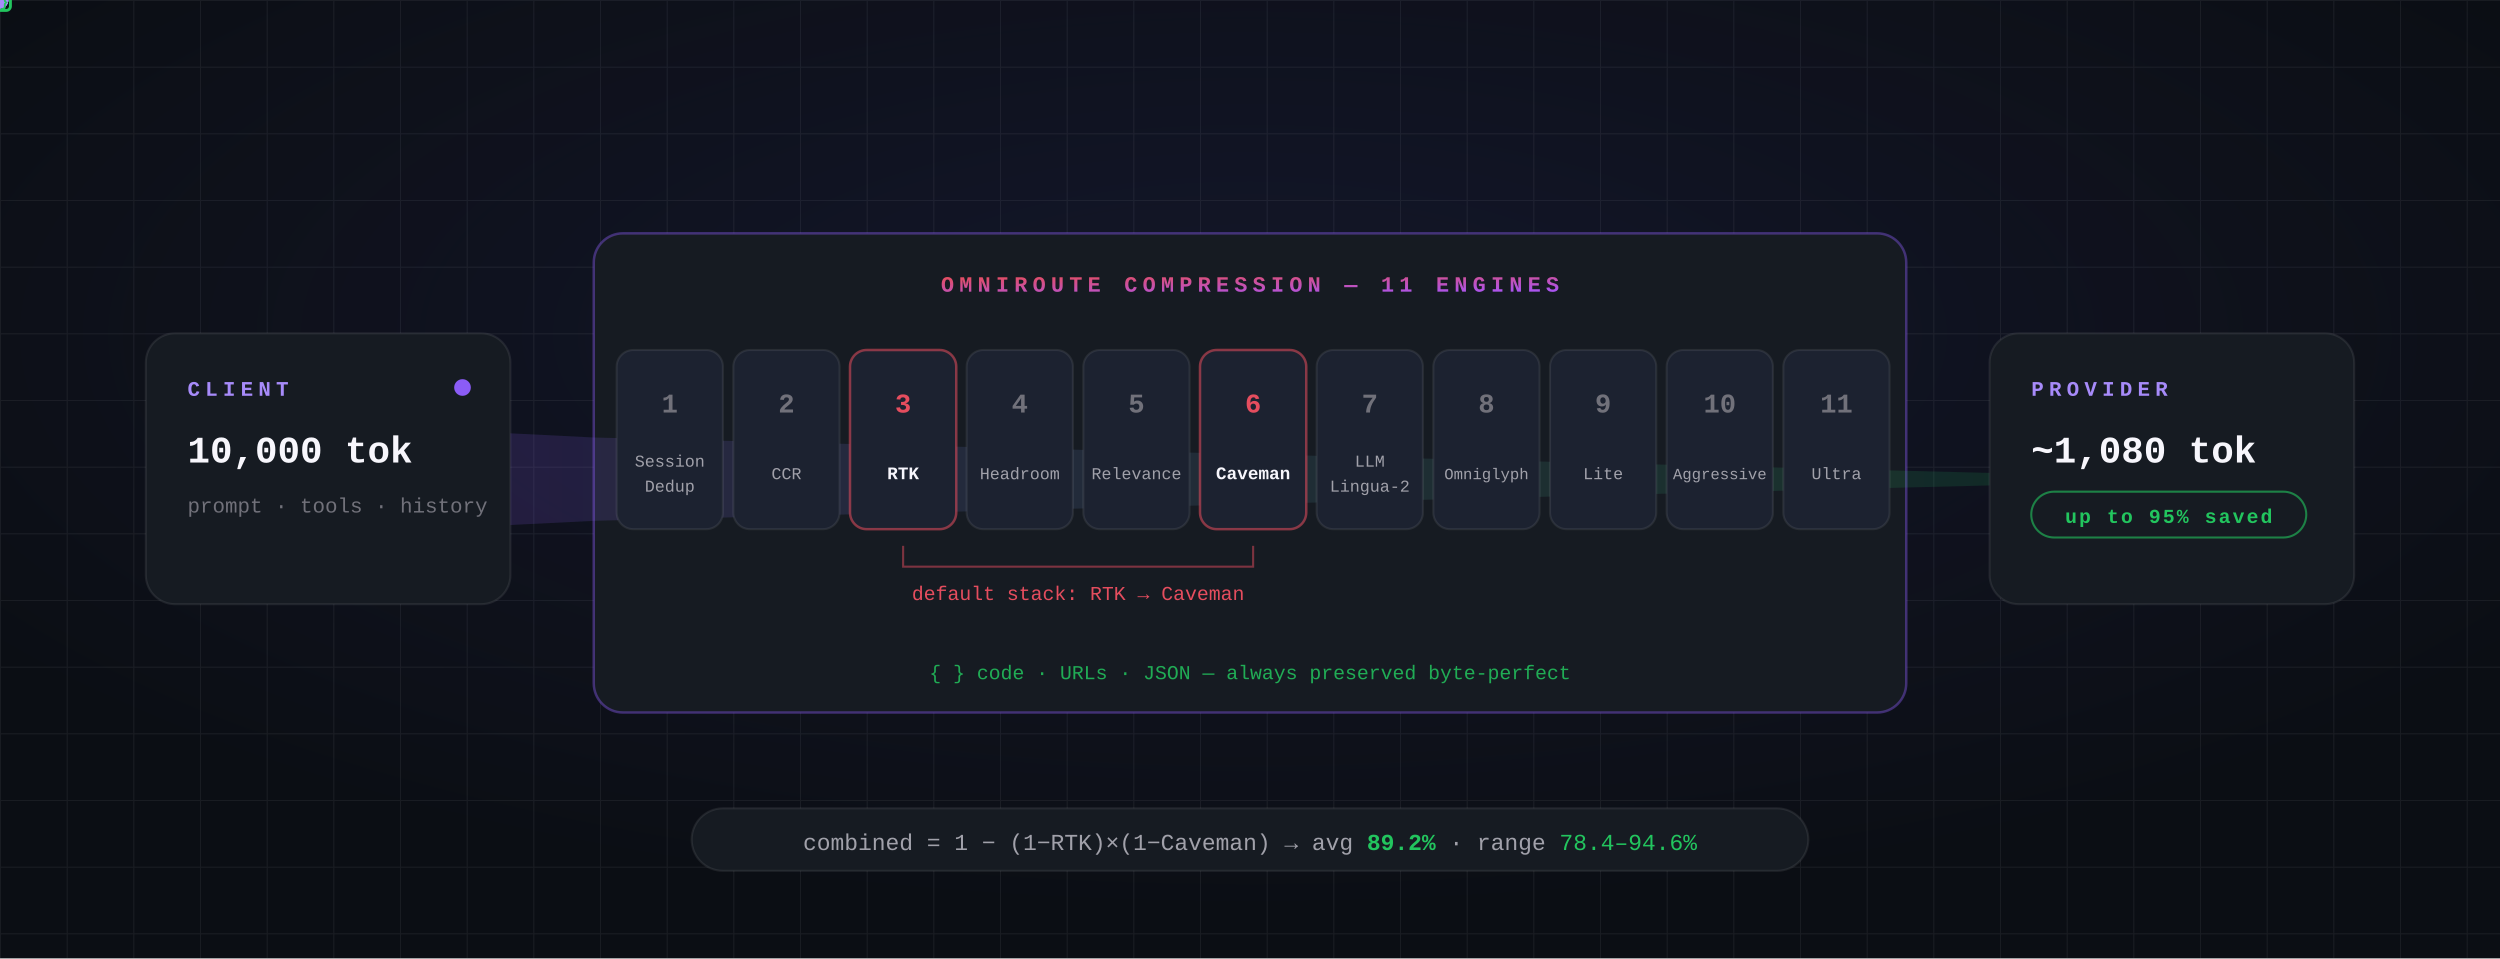
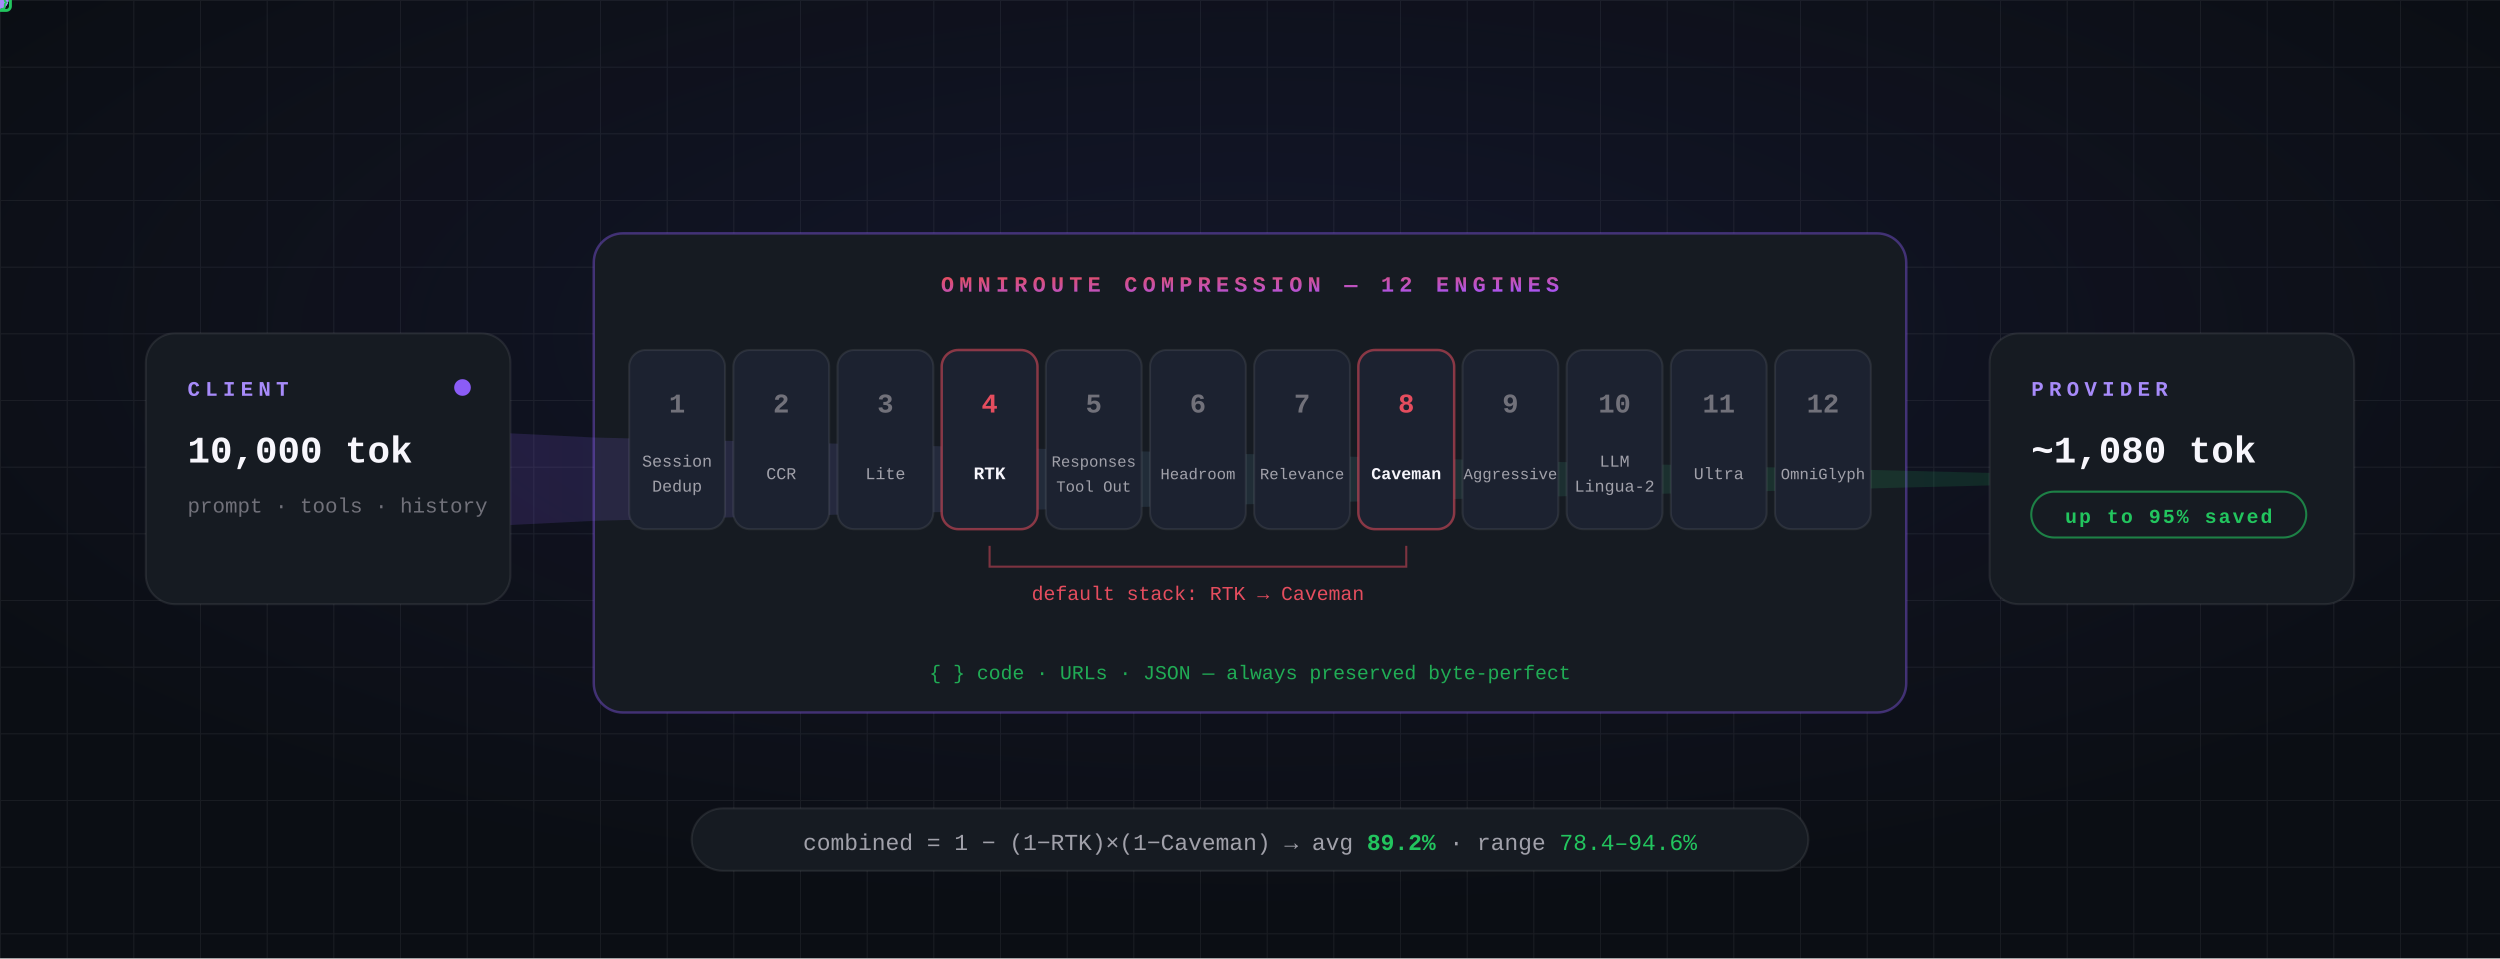
- <svg xmlns="http://www.w3.org/2000/svg" viewBox="0 0 1200 460" role="img" aria-label="OmniRoute compression pipeline: a client request of 10,000 tokens passes through 11 stacked engines — Session-Dedup, CCR, RTK, Headroom, Relevance, Caveman, LLMLingua-2, Omniglyph, Lite, Aggressive, Ultra — and reaches the provider at about 1,080 tokens, up to 95% saved. The default stacked combo runs RTK then Caveman (average 89.2%, range 78.4–94.6%). Code, URLs and JSON are always preserved byte-perfect.">
+ <svg xmlns="http://www.w3.org/2000/svg" viewBox="0 0 1200 460" role="img" aria-label="OmniRoute compression pipeline: a client request of 10,000 tokens passes through 12 stacked engines — Session-Dedup, CCR, Lite, RTK, Responses Tool Output, Headroom, Relevance, Caveman, Aggressive, LLMLingua-2, Ultra, OmniGlyph — and reaches the provider at about 1,080 tokens, up to 95% saved. The default stacked combo runs RTK then Caveman (average 89.2%, range 78.4–94.6%). Code, URLs and JSON are always preserved byte-perfect.">
  <defs>
    <pattern id="gridPaperZ" width="32" height="32" patternUnits="userSpaceOnUse">
      <path d="M 32 0 L 0 0 0 32" fill="none" stroke="#ffffff" stroke-opacity="0.06" stroke-width="1" />
    </pattern>
    <radialGradient id="bgGlowZ" cx="50%" cy="35%" r="60%">
      <stop offset="0%" stop-color="#6366f1" stop-opacity="0.10" />
      <stop offset="100%" stop-color="#6366f1" stop-opacity="0" />
    </radialGradient>
    <linearGradient id="funnelZ" x1="0" y1="0" x2="1" y2="0">
      <stop offset="0%" stop-color="#8b5cf6" stop-opacity="0.16" />
      <stop offset="100%" stop-color="#22c55e" stop-opacity="0.14" />
    </linearGradient>
    <path id="pTokZ" d="M 245,230 L 955,230" />
  </defs>
  <rect width="1200" height="460" fill="#0b0e14" />
  <rect width="1200" height="460" fill="url(#gridPaperZ)" />
  <rect width="1200" height="460" fill="url(#bgGlowZ)" />
  <rect x="70" y="160" width="175" height="130" rx="14" fill="#161b22" stroke="#ffffff" stroke-opacity="0.08" stroke-width="1" />
  <text x="90" y="190" font-family="Consolas, 'Courier New', monospace" font-size="10" letter-spacing="2.5" font-weight="700" fill="#a78bfa">CLIENT</text>
  <text x="90" y="222" font-family="Consolas, 'Courier New', monospace" font-size="18" font-weight="800" fill="#F7F6FC">10,000 tok</text>
  <text x="90" y="246" font-family="Consolas, 'Courier New', monospace" font-size="10" fill="#71717a">prompt · tools · history</text>
  <circle cx="222" cy="186" r="4" fill="#8b5cf6">
    <animate attributeName="opacity" values="1;0.4;1" dur="2.2s" repeatCount="indefinite" />
  </circle>
  <rect x="285" y="112" width="630" height="230" rx="14" fill="#161b22" stroke="#8b5cf6" stroke-width="1.2" stroke-opacity="0.4" />
-   <text x="600" y="140" text-anchor="middle" font-family="Consolas, 'Courier New', monospace" font-size="10.5" letter-spacing="2.5" font-weight="700" fill="url(#gradBrandZ)">OMNIROUTE COMPRESSION — 11 ENGINES</text>
+   <text x="600" y="140" text-anchor="middle" font-family="Consolas, 'Courier New', monospace" font-size="10.5" letter-spacing="2.5" font-weight="700" fill="url(#gradBrandZ)">OMNIROUTE COMPRESSION — 12 ENGINES</text>
  <linearGradient id="gradBrandZ" x1="0" y1="0" x2="1" y2="1">
    <stop offset="0%" stop-color="#e54d5e" />
    <stop offset="100%" stop-color="#a855f7" />
  </linearGradient>
  <path d="M 245,208 L 285,210 L 915,226 L 955,227 L 955,233 L 915,234 L 285,250 L 245,252 Z" fill="url(#funnelZ)" />
  <g fill="#a78bfa">
    <circle r="4">
      <animateMotion dur="8s" repeatCount="indefinite" keyPoints="0;0;0.12;0.12" keyTimes="0;0.08;0.13;1" calcMode="linear">
        <mpath href="#pTokZ" />
      </animateMotion>
      <animate attributeName="opacity" values="0;0;1;1;0;0" keyTimes="0;0.08;0.09;0.125;0.14;1" dur="8s" repeatCount="indefinite" />
    </circle>
    <circle r="4">
      <animateMotion dur="8s" repeatCount="indefinite" keyPoints="0;0;0.29;0.29" keyTimes="0;0.085;0.22;1" calcMode="linear">
        <mpath href="#pTokZ" />
      </animateMotion>
      <animate attributeName="opacity" values="0;0;1;1;0;0" keyTimes="0;0.085;0.095;0.215;0.23;1" dur="8s" repeatCount="indefinite" />
    </circle>
    <circle r="4">
      <animateMotion dur="8s" repeatCount="indefinite" keyPoints="0;0;0.50;0.50" keyTimes="0;0.09;0.355;1" calcMode="linear">
        <mpath href="#pTokZ" />
      </animateMotion>
      <animate attributeName="opacity" values="0;0;1;1;0;0" keyTimes="0;0.09;0.10;0.35;0.365;1" dur="8s" repeatCount="indefinite" />
    </circle>
    <circle r="4">
      <animateMotion dur="8s" repeatCount="indefinite" keyPoints="0;0;0.81;0.81" keyTimes="0;0.095;0.49;1" calcMode="linear">
        <mpath href="#pTokZ" />
      </animateMotion>
      <animate attributeName="opacity" values="0;0;1;1;0;0" keyTimes="0;0.095;0.105;0.485;0.50;1" dur="8s" repeatCount="indefinite" />
    </circle>
    <circle r="4">
      <animateMotion dur="8s" repeatCount="indefinite" keyPoints="0;0;1;1" keyTimes="0;0.10;0.60;1" calcMode="linear">
        <mpath href="#pTokZ" />
      </animateMotion>
      <animate attributeName="r" values="4;4;2.4;2.4" keyTimes="0;0.10;0.60;1" dur="8s" repeatCount="indefinite" />
      <animate attributeName="opacity" values="0;0;1;1;0;0" keyTimes="0;0.10;0.11;0.60;0.64;1" dur="8s" repeatCount="indefinite" />
    </circle>
  </g>
  <g>
    <animateMotion dur="8s" repeatCount="indefinite" keyPoints="0;0;1;1" keyTimes="0;0.14;0.64;1" calcMode="linear">
      <mpath href="#pTokZ" />
    </animateMotion>
    <animate attributeName="opacity" values="0;0;1;1;0;0" keyTimes="0;0.14;0.15;0.64;0.68;1" dur="8s" repeatCount="indefinite" />
    <rect x="-5" y="-5" width="10" height="10" rx="2" fill="none" stroke="#22c55e" stroke-width="1.4" />
    <text y="3" text-anchor="middle" font-family="Consolas, 'Courier New', monospace" font-size="7" font-weight="700" fill="#22c55e">{}</text>
  </g>
  <g font-family="Consolas, 'Courier New', monospace" text-anchor="middle">
-     <g transform="translate(296,168)">
-       <rect width="51" height="86" rx="8" fill="#1c2230" stroke="#ffffff" stroke-opacity="0.08" />
-       <rect width="51" height="86" rx="8" fill="none" stroke="#8b5cf6" stroke-width="1.4" stroke-opacity="0">
+     <g transform="translate(302,168)">
+       <rect width="46" height="86" rx="8" fill="#1c2230" stroke="#ffffff" stroke-opacity="0.08" />
+       <rect width="46" height="86" rx="8" fill="none" stroke="#8b5cf6" stroke-width="1.4" stroke-opacity="0">
        <animate attributeName="stroke-opacity" values="0;0;0.9;0;0" keyTimes="0;0.10;0.13;0.17;1" dur="8s" repeatCount="indefinite" />
      </rect>
-       <text x="25.5" y="30" font-size="13" font-weight="800" fill="#71717a">1</text>
-       <text x="25.5" y="56" font-size="8" fill="#a1a1aa">Session</text>
-       <text x="25.5" y="68" font-size="8" fill="#a1a1aa">Dedup</text>
+       <text x="23" y="30" font-size="13" font-weight="800" fill="#71717a">1</text>
+       <text x="23" y="56" font-size="8" fill="#a1a1aa">Session</text>
+       <text x="23" y="68" font-size="8" fill="#a1a1aa">Dedup</text>
    </g>
    <g transform="translate(352,168)">
-       <rect width="51" height="86" rx="8" fill="#1c2230" stroke="#ffffff" stroke-opacity="0.08" />
-       <rect width="51" height="86" rx="8" fill="none" stroke="#8b5cf6" stroke-width="1.4" stroke-opacity="0">
+       <rect width="46" height="86" rx="8" fill="#1c2230" stroke="#ffffff" stroke-opacity="0.08" />
+       <rect width="46" height="86" rx="8" fill="none" stroke="#8b5cf6" stroke-width="1.4" stroke-opacity="0">
        <animate attributeName="stroke-opacity" values="0;0;0.9;0;0" keyTimes="0;0.145;0.175;0.215;1" dur="8s" repeatCount="indefinite" />
      </rect>
-       <text x="25.5" y="30" font-size="13" font-weight="800" fill="#71717a">2</text>
-       <text x="25.5" y="62" font-size="8" fill="#a1a1aa">CCR</text>
+       <text x="23" y="30" font-size="13" font-weight="800" fill="#71717a">2</text>
+       <text x="23" y="62" font-size="8" fill="#a1a1aa">CCR</text>
    </g>
-     <g transform="translate(408,168)">
-       <rect width="51" height="86" rx="8" fill="#1c2230" stroke="#e54d5e" stroke-opacity="0.55" stroke-width="1.2" />
-       <rect width="51" height="86" rx="8" fill="none" stroke="#e54d5e" stroke-width="1.6" stroke-opacity="0">
-         <animate attributeName="stroke-opacity" values="0;0;1;0;0" keyTimes="0;0.19;0.22;0.26;1" dur="8s" repeatCount="indefinite" />
+     <g transform="translate(402,168)">
+       <rect width="46" height="86" rx="8" fill="#1c2230" stroke="#ffffff" stroke-opacity="0.08" />
+       <rect width="46" height="86" rx="8" fill="none" stroke="#8b5cf6" stroke-width="1.4" stroke-opacity="0">
+         <animate attributeName="stroke-opacity" values="0;0;0.9;0;0" keyTimes="0;0.19;0.22;0.26;1" dur="8s" repeatCount="indefinite" />
      </rect>
-       <text x="25.5" y="30" font-size="13" font-weight="800" fill="#e54d5e">3</text>
-       <text x="25.5" y="62" font-size="8.5" font-weight="700" fill="#F7F6FC">RTK</text>
+       <text x="23" y="30" font-size="13" font-weight="800" fill="#71717a">3</text>
+       <text x="23" y="62" font-size="8" fill="#a1a1aa">Lite</text>
    </g>
-     <g transform="translate(464,168)">
-       <rect width="51" height="86" rx="8" fill="#1c2230" stroke="#ffffff" stroke-opacity="0.08" />
-       <rect width="51" height="86" rx="8" fill="none" stroke="#8b5cf6" stroke-width="1.4" stroke-opacity="0">
-         <animate attributeName="stroke-opacity" values="0;0;0.9;0;0" keyTimes="0;0.235;0.265;0.305;1" dur="8s" repeatCount="indefinite" />
+     <g transform="translate(452,168)">
+       <rect width="46" height="86" rx="8" fill="#1c2230" stroke="#e54d5e" stroke-opacity="0.55" stroke-width="1.2" />
+       <rect width="46" height="86" rx="8" fill="none" stroke="#e54d5e" stroke-width="1.6" stroke-opacity="0">
+         <animate attributeName="stroke-opacity" values="0;0;1;0;0" keyTimes="0;0.235;0.265;0.305;1" dur="8s" repeatCount="indefinite" />
      </rect>
-       <text x="25.5" y="30" font-size="13" font-weight="800" fill="#71717a">4</text>
-       <text x="25.5" y="62" font-size="8" fill="#a1a1aa">Headroom</text>
+       <text x="23" y="30" font-size="13" font-weight="800" fill="#e54d5e">4</text>
+       <text x="23" y="62" font-size="8.5" font-weight="700" fill="#F7F6FC">RTK</text>
    </g>
-     <g transform="translate(520,168)">
-       <rect width="51" height="86" rx="8" fill="#1c2230" stroke="#ffffff" stroke-opacity="0.08" />
-       <rect width="51" height="86" rx="8" fill="none" stroke="#8b5cf6" stroke-width="1.4" stroke-opacity="0">
-         <animate attributeName="stroke-opacity" values="0;0;0.9;0;0" keyTimes="0;0.275;0.305;0.345;1" dur="8s" repeatCount="indefinite" />
+     <g transform="translate(502,168)">
+       <rect width="46" height="86" rx="8" fill="#1c2230" stroke="#ffffff" stroke-opacity="0.08" />
+       <rect width="46" height="86" rx="8" fill="none" stroke="#8b5cf6" stroke-width="1.4" stroke-opacity="0">
+         <animate attributeName="stroke-opacity" values="0;0;0.9;0;0" keyTimes="0;0.28;0.31;0.35;1" dur="8s" repeatCount="indefinite" />
      </rect>
-       <text x="25.5" y="30" font-size="13" font-weight="800" fill="#71717a">5</text>
-       <text x="25.5" y="62" font-size="8" fill="#a1a1aa">Relevance</text>
+       <text x="23" y="30" font-size="13" font-weight="800" fill="#71717a">5</text>
+       <text x="23" y="56" font-size="7.5" fill="#a1a1aa">Responses</text>
+       <text x="23" y="68" font-size="7.5" fill="#a1a1aa">Tool Out</text>
    </g>
-     <g transform="translate(576,168)">
-       <rect width="51" height="86" rx="8" fill="#1c2230" stroke="#e54d5e" stroke-opacity="0.55" stroke-width="1.2" />
-       <rect width="51" height="86" rx="8" fill="none" stroke="#e54d5e" stroke-width="1.6" stroke-opacity="0">
-         <animate attributeName="stroke-opacity" values="0;0;1;0;0" keyTimes="0;0.325;0.355;0.395;1" dur="8s" repeatCount="indefinite" />
+     <g transform="translate(552,168)">
+       <rect width="46" height="86" rx="8" fill="#1c2230" stroke="#ffffff" stroke-opacity="0.08" />
+       <rect width="46" height="86" rx="8" fill="none" stroke="#8b5cf6" stroke-width="1.4" stroke-opacity="0">
+         <animate attributeName="stroke-opacity" values="0;0;0.9;0;0" keyTimes="0;0.325;0.355;0.395;1" dur="8s" repeatCount="indefinite" />
      </rect>
-       <text x="25.5" y="30" font-size="13" font-weight="800" fill="#e54d5e">6</text>
-       <text x="25.5" y="62" font-size="8.5" font-weight="700" fill="#F7F6FC">Caveman</text>
+       <text x="23" y="30" font-size="13" font-weight="800" fill="#71717a">6</text>
+       <text x="23" y="62" font-size="7.5" fill="#a1a1aa">Headroom</text>
    </g>
-     <g transform="translate(632,168)">
-       <rect width="51" height="86" rx="8" fill="#1c2230" stroke="#ffffff" stroke-opacity="0.08" />
-       <rect width="51" height="86" rx="8" fill="none" stroke="#8b5cf6" stroke-width="1.4" stroke-opacity="0">
-         <animate attributeName="stroke-opacity" values="0;0;0.9;0;0" keyTimes="0;0.375;0.405;0.445;1" dur="8s" repeatCount="indefinite" />
+     <g transform="translate(602,168)">
+       <rect width="46" height="86" rx="8" fill="#1c2230" stroke="#ffffff" stroke-opacity="0.08" />
+       <rect width="46" height="86" rx="8" fill="none" stroke="#8b5cf6" stroke-width="1.4" stroke-opacity="0">
+         <animate attributeName="stroke-opacity" values="0;0;0.9;0;0" keyTimes="0;0.37;0.40;0.44;1" dur="8s" repeatCount="indefinite" />
      </rect>
-       <text x="25.5" y="30" font-size="13" font-weight="800" fill="#71717a">7</text>
-       <text x="25.5" y="56" font-size="8" fill="#a1a1aa">LLM</text>
-       <text x="25.5" y="68" font-size="8" fill="#a1a1aa">Lingua-2</text>
+       <text x="23" y="30" font-size="13" font-weight="800" fill="#71717a">7</text>
+       <text x="23" y="62" font-size="7.5" fill="#a1a1aa">Relevance</text>
    </g>
-     <g transform="translate(688,168)">
-       <rect width="51" height="86" rx="8" fill="#1c2230" stroke="#ffffff" stroke-opacity="0.08" />
-       <rect width="51" height="86" rx="8" fill="none" stroke="#8b5cf6" stroke-width="1.4" stroke-opacity="0">
-         <animate attributeName="stroke-opacity" values="0;0;0.9;0;0" keyTimes="0;0.415;0.445;0.485;1" dur="8s" repeatCount="indefinite" />
+     <g transform="translate(652,168)">
+       <rect width="46" height="86" rx="8" fill="#1c2230" stroke="#e54d5e" stroke-opacity="0.55" stroke-width="1.2" />
+       <rect width="46" height="86" rx="8" fill="none" stroke="#e54d5e" stroke-width="1.6" stroke-opacity="0">
+         <animate attributeName="stroke-opacity" values="0;0;1;0;0" keyTimes="0;0.415;0.445;0.485;1" dur="8s" repeatCount="indefinite" />
      </rect>
-       <text x="25.5" y="30" font-size="13" font-weight="800" fill="#71717a">8</text>
-       <text x="25.5" y="62" font-size="7.5" fill="#a1a1aa">Omniglyph</text>
+       <text x="23" y="30" font-size="13" font-weight="800" fill="#e54d5e">8</text>
+       <text x="23" y="62" font-size="8" font-weight="700" fill="#F7F6FC">Caveman</text>
    </g>
-     <g transform="translate(744,168)">
-       <rect width="51" height="86" rx="8" fill="#1c2230" stroke="#ffffff" stroke-opacity="0.08" />
-       <rect width="51" height="86" rx="8" fill="none" stroke="#8b5cf6" stroke-width="1.4" stroke-opacity="0">
+     <g transform="translate(702,168)">
+       <rect width="46" height="86" rx="8" fill="#1c2230" stroke="#ffffff" stroke-opacity="0.08" />
+       <rect width="46" height="86" rx="8" fill="none" stroke="#8b5cf6" stroke-width="1.4" stroke-opacity="0">
        <animate attributeName="stroke-opacity" values="0;0;0.9;0;0" keyTimes="0;0.46;0.49;0.53;1" dur="8s" repeatCount="indefinite" />
      </rect>
-       <text x="25.5" y="30" font-size="13" font-weight="800" fill="#71717a">9</text>
-       <text x="25.5" y="62" font-size="8" fill="#a1a1aa">Lite</text>
+       <text x="23" y="30" font-size="13" font-weight="800" fill="#71717a">9</text>
+       <text x="23" y="62" font-size="7.5" fill="#a1a1aa">Aggressive</text>
    </g>
-     <g transform="translate(800,168)">
-       <rect width="51" height="86" rx="8" fill="#1c2230" stroke="#ffffff" stroke-opacity="0.08" />
-       <rect width="51" height="86" rx="8" fill="none" stroke="#8b5cf6" stroke-width="1.4" stroke-opacity="0">
+     <g transform="translate(752,168)">
+       <rect width="46" height="86" rx="8" fill="#1c2230" stroke="#ffffff" stroke-opacity="0.08" />
+       <rect width="46" height="86" rx="8" fill="none" stroke="#8b5cf6" stroke-width="1.4" stroke-opacity="0">
        <animate attributeName="stroke-opacity" values="0;0;0.9;0;0" keyTimes="0;0.50;0.53;0.57;1" dur="8s" repeatCount="indefinite" />
      </rect>
-       <text x="25.5" y="30" font-size="13" font-weight="800" fill="#71717a">10</text>
-       <text x="25.5" y="62" font-size="7.5" fill="#a1a1aa">Aggressive</text>
+       <text x="23" y="30" font-size="13" font-weight="800" fill="#71717a">10</text>
+       <text x="23" y="56" font-size="8" fill="#a1a1aa">LLM</text>
+       <text x="23" y="68" font-size="8" fill="#a1a1aa">Lingua-2</text>
    </g>
-     <g transform="translate(856,168)">
-       <rect width="51" height="86" rx="8" fill="#1c2230" stroke="#ffffff" stroke-opacity="0.08" />
-       <rect width="51" height="86" rx="8" fill="none" stroke="#8b5cf6" stroke-width="1.4" stroke-opacity="0">
+     <g transform="translate(802,168)">
+       <rect width="46" height="86" rx="8" fill="#1c2230" stroke="#ffffff" stroke-opacity="0.08" />
+       <rect width="46" height="86" rx="8" fill="none" stroke="#8b5cf6" stroke-width="1.4" stroke-opacity="0">
        <animate attributeName="stroke-opacity" values="0;0;0.9;0;0" keyTimes="0;0.54;0.57;0.61;1" dur="8s" repeatCount="indefinite" />
      </rect>
-       <text x="25.5" y="30" font-size="13" font-weight="800" fill="#71717a">11</text>
-       <text x="25.5" y="62" font-size="8" fill="#a1a1aa">Ultra</text>
+       <text x="23" y="30" font-size="13" font-weight="800" fill="#71717a">11</text>
+       <text x="23" y="62" font-size="8" fill="#a1a1aa">Ultra</text>
+     </g>
+     <g transform="translate(852,168)">
+       <rect width="46" height="86" rx="8" fill="#1c2230" stroke="#ffffff" stroke-opacity="0.08" />
+       <rect width="46" height="86" rx="8" fill="none" stroke="#8b5cf6" stroke-width="1.4" stroke-opacity="0">
+         <animate attributeName="stroke-opacity" values="0;0;0.9;0;0" keyTimes="0;0.575;0.605;0.645;1" dur="8s" repeatCount="indefinite" />
+       </rect>
+       <text x="23" y="30" font-size="13" font-weight="800" fill="#71717a">12</text>
+       <text x="23" y="62" font-size="7.5" fill="#a1a1aa">OmniGlyph</text>
    </g>
  </g>
-   <path d="M 433.5,262 L 433.5,272 L 601.5,272 L 601.5,262" fill="none" stroke="#e54d5e" stroke-width="1" stroke-opacity="0.5" />
-   <text x="517.5" y="288" text-anchor="middle" font-family="Consolas, 'Courier New', monospace" font-size="9.5" fill="#e54d5e">default stack: RTK → Caveman</text>
+   <path d="M 475,262 L 475,272 L 675,272 L 675,262" fill="none" stroke="#e54d5e" stroke-width="1" stroke-opacity="0.5" />
+   <text x="575" y="288" text-anchor="middle" font-family="Consolas, 'Courier New', monospace" font-size="9.5" fill="#e54d5e">default stack: RTK → Caveman</text>
  <text x="600" y="326" text-anchor="middle" font-family="Consolas, 'Courier New', monospace" font-size="9.5" fill="#22c55e" opacity="0.85">{ } code · URLs · JSON — always preserved byte-perfect</text>
  <rect x="955" y="160" width="175" height="130" rx="14" fill="#161b22" stroke="#ffffff" stroke-opacity="0.08" stroke-width="1" />
  <text x="975" y="190" font-family="Consolas, 'Courier New', monospace" font-size="10" letter-spacing="2.5" font-weight="700" fill="#a78bfa">PROVIDER</text>
  <text x="975" y="222" font-family="Consolas, 'Courier New', monospace" font-size="18" font-weight="800" fill="#F7F6FC">~1,080 tok</text>
  <g transform="translate(975,236)">
    <rect width="132" height="22" rx="11" fill="none" stroke="#22c55e" stroke-width="1" stroke-opacity="0.6" />
    <text x="66" y="15" text-anchor="middle" font-family="Consolas, 'Courier New', monospace" font-size="9.5" letter-spacing="1" font-weight="700" fill="#22c55e">
      <animate attributeName="opacity" values="0.75;0.75;1;1;0.75" keyTimes="0;0.58;0.62;0.78;1" dur="8s" repeatCount="indefinite" />up to 95% saved</text>
  </g>
  <g transform="translate(600,404)">
    <rect x="-268" y="-16" width="536" height="30" rx="15" fill="#161b22" stroke="#ffffff" stroke-opacity="0.08" />
    <text y="4" text-anchor="middle" font-family="Consolas, 'Courier New', monospace" font-size="11" fill="#a1a1aa">combined = 1 − (1−RTK)×(1−Caveman) → avg <tspan fill="#22c55e" font-weight="700">89.2%</tspan> · range <tspan fill="#22c55e">78.4–94.6%</tspan>
    </text>
  </g>
</svg>
